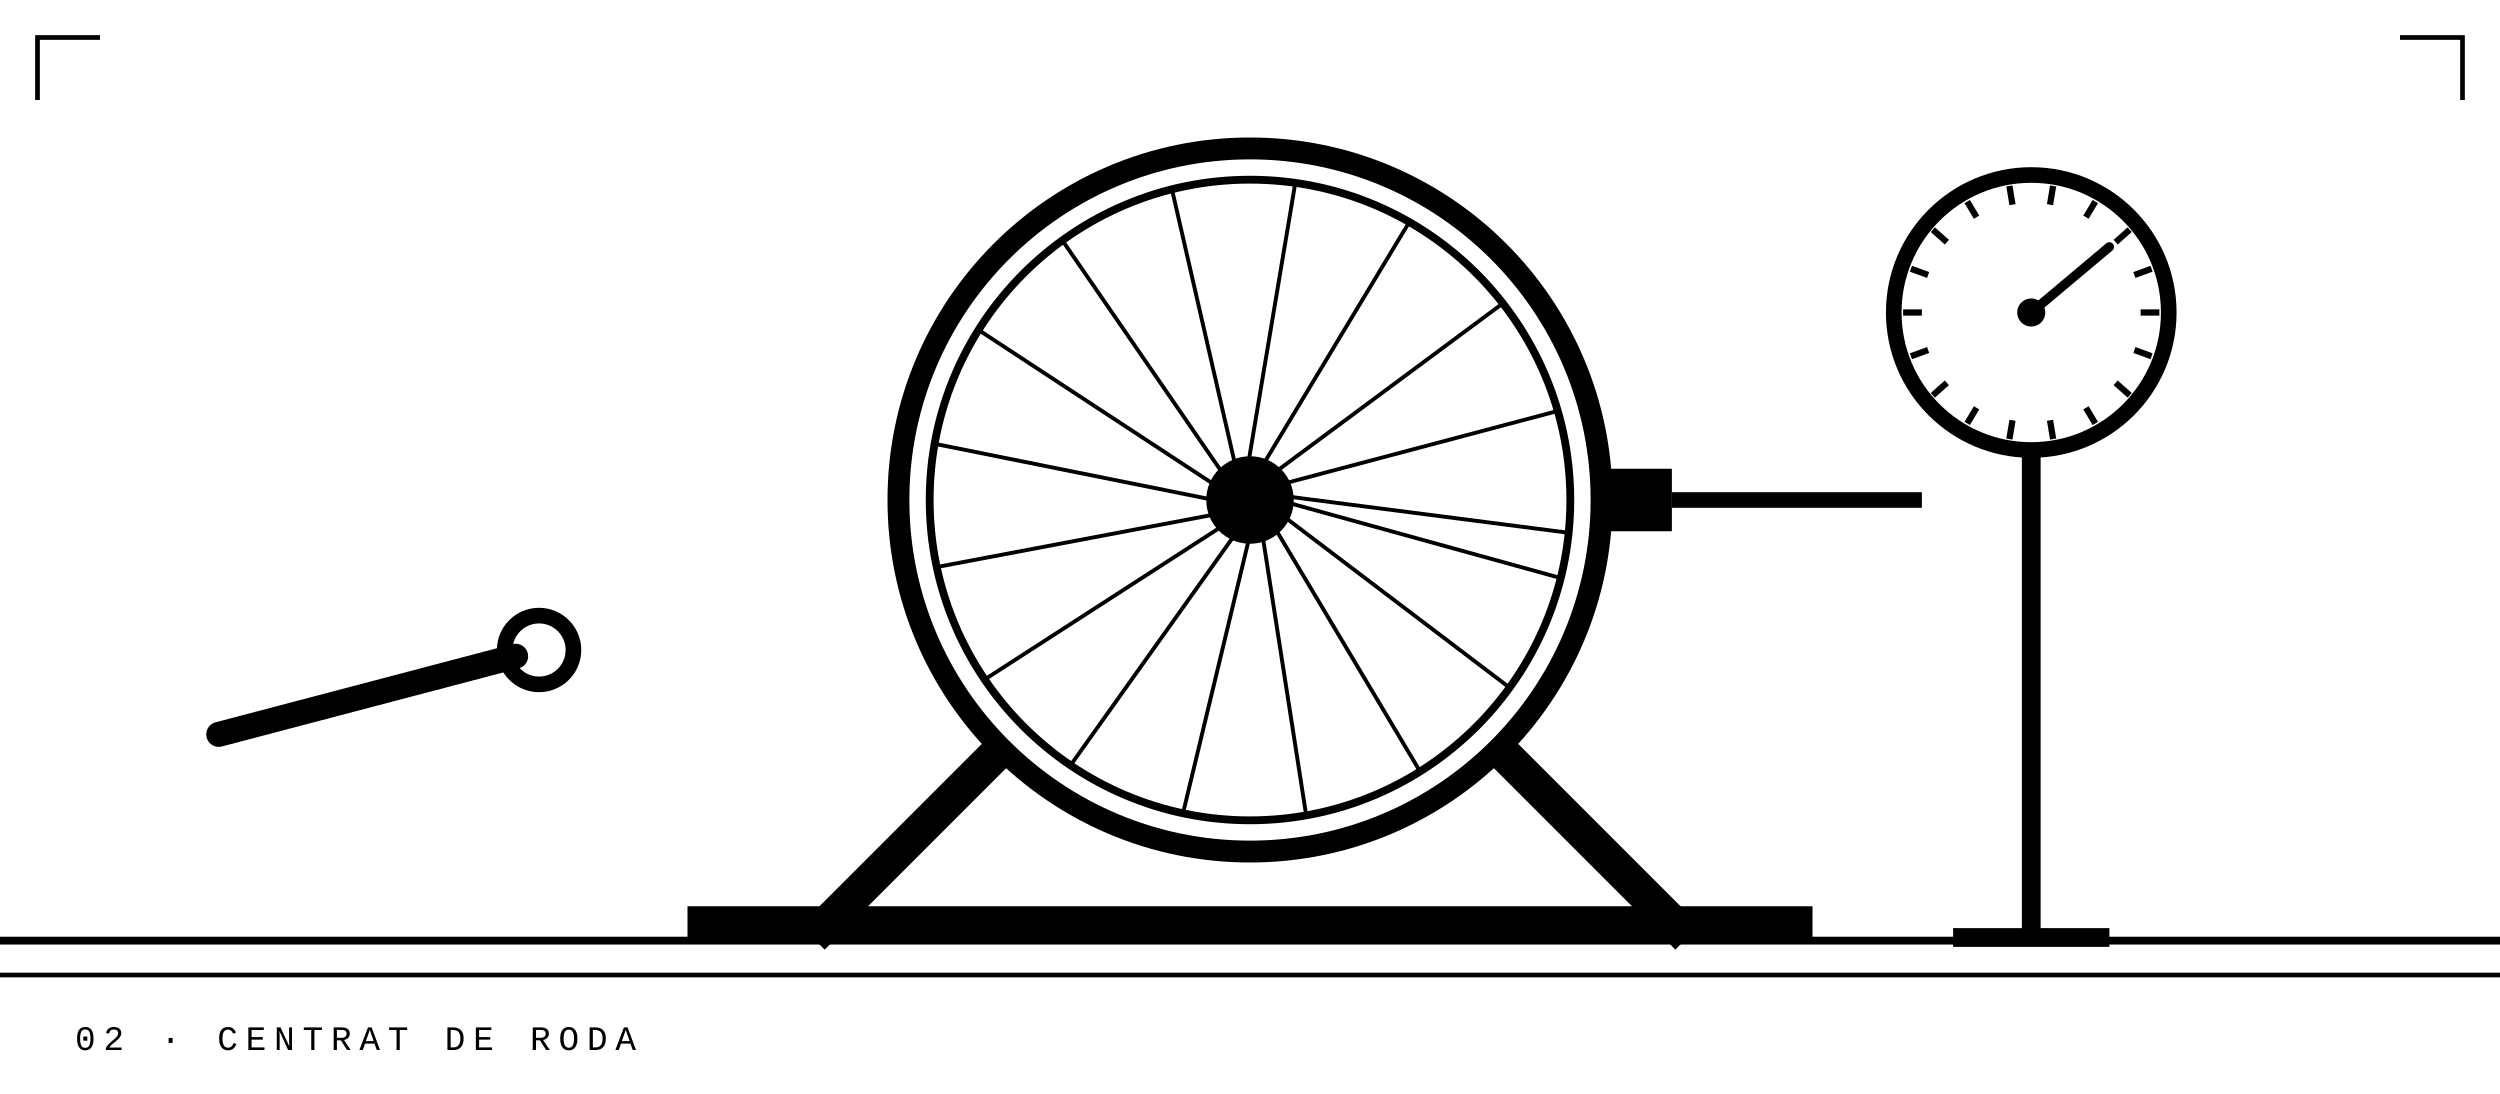
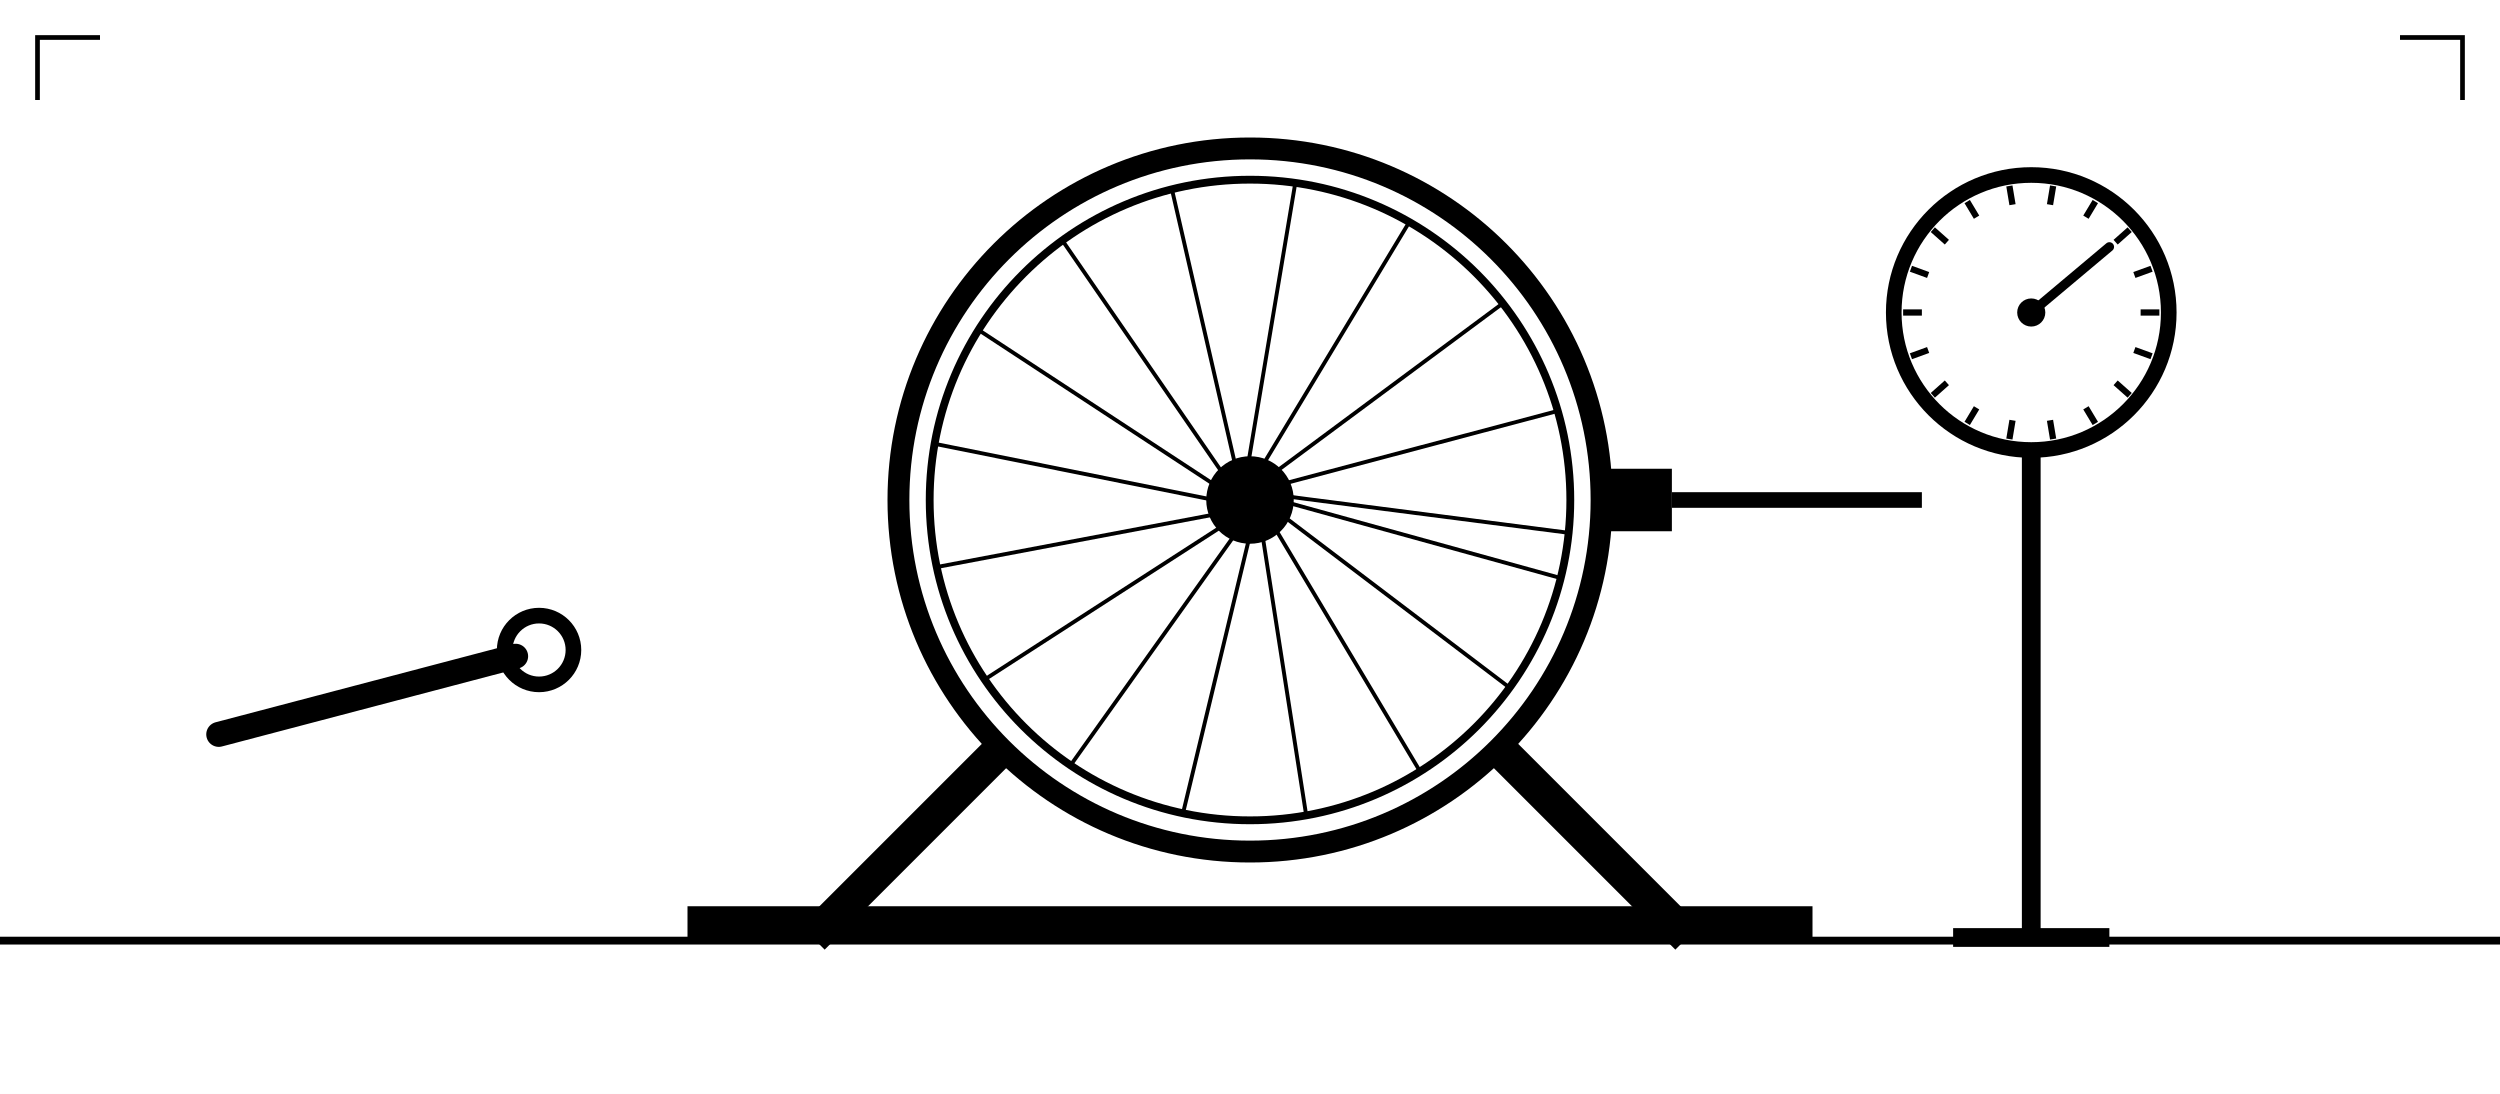
<svg xmlns="http://www.w3.org/2000/svg" viewBox="0 0 1600 700" width="1600" height="700">
  <rect width="1600" height="700" fill="#fff" />
  <path d="M520 600L800 320L1080 600" fill="none" stroke="#000" stroke-width="22" stroke-linejoin="round" />
  <rect x="440" y="580" width="720" height="22" fill="#000" />
  <circle cx="800" cy="320" r="225" fill="#fff" stroke="#000" stroke-width="14" />
  <circle cx="800" cy="320" r="205" fill="none" stroke="#000" stroke-width="5" />
  <g stroke="#000" stroke-width="2.5">
    <path d="M818 320L999 370" />
    <path d="M817 327L966 440" />
    <path d="M813 333L909 494" />
    <path d="M807 336L836 522" />
    <path d="M801 338L757 521" />
    <path d="M794 337L685 490" />
    <path d="M788 333L630 435" />
    <path d="M784 328L599 363" />
    <path d="M782 321L598 284" />
    <path d="M783 314L626 211" />
    <path d="M786 308L680 154" />
    <path d="M792 304L750 121" />
    <path d="M798 302L829 117" />
    <path d="M805 303L902 142" />
    <path d="M811 306L962 194" />
    <path d="M816 311L997 263" />
    <path d="M818 317L1004 341" />
  </g>
  <circle cx="800" cy="320" r="28" fill="#000" />
  <rect x="1030" y="300" width="40" height="40" fill="#000" />
  <path d="M1070 320H1230" stroke="#000" stroke-width="10" />
  <path d="M1300 282V600M1250 600H1350" stroke="#000" stroke-width="12" />
  <circle cx="1300" cy="200" r="88" fill="#fff" stroke="#000" stroke-width="10" />
  <g stroke="#000" stroke-width="4">
    <path d="M1370 200L1382 200" />
    <path d="M1366 224L1377 228" />
    <path d="M1354 245L1363 253" />
    <path d="M1335 261L1341 271" />
    <path d="M1312 269L1314 281" />
    <path d="M1288 269L1286 281" />
    <path d="M1265 261L1259 271" />
    <path d="M1246 245L1237 253" />
    <path d="M1234 224L1223 228" />
    <path d="M1230 200L1218 200" />
    <path d="M1234 176L1223 172" />
    <path d="M1246 155L1237 147" />
    <path d="M1265 139L1259 129" />
    <path d="M1288 131L1286 119" />
    <path d="M1312 131L1314 119" />
    <path d="M1335 139L1341 129" />
    <path d="M1354 155L1363 147" />
    <path d="M1366 176L1377 172" />
  </g>
  <path d="M1300 200L1350 158" stroke="#000" stroke-width="6" stroke-linecap="round" />
  <circle cx="1300" cy="200" r="9" fill="#000" />
  <path d="M140 470L330 420" stroke="#000" stroke-width="16" stroke-linecap="round" />
  <circle cx="345" cy="416" r="22" fill="none" stroke="#000" stroke-width="10" />
  <path d="M0 602H1600" stroke="#000" stroke-width="5" />
  <rect y="624" width="1600" height="76" fill="#fff" />
-   <path d="M0 624H1600" stroke="#000" stroke-width="3" />
-   <g font-family="Courier New,monospace" font-size="22" fill="#000" letter-spacing="5">
-     <text x="48" y="672">02 · CENTRAT DE RODA</text>
-   </g>
  <path d="M24 64V24H64M1536 24H1576V64" fill="none" stroke="#000" stroke-width="3" />
</svg>
